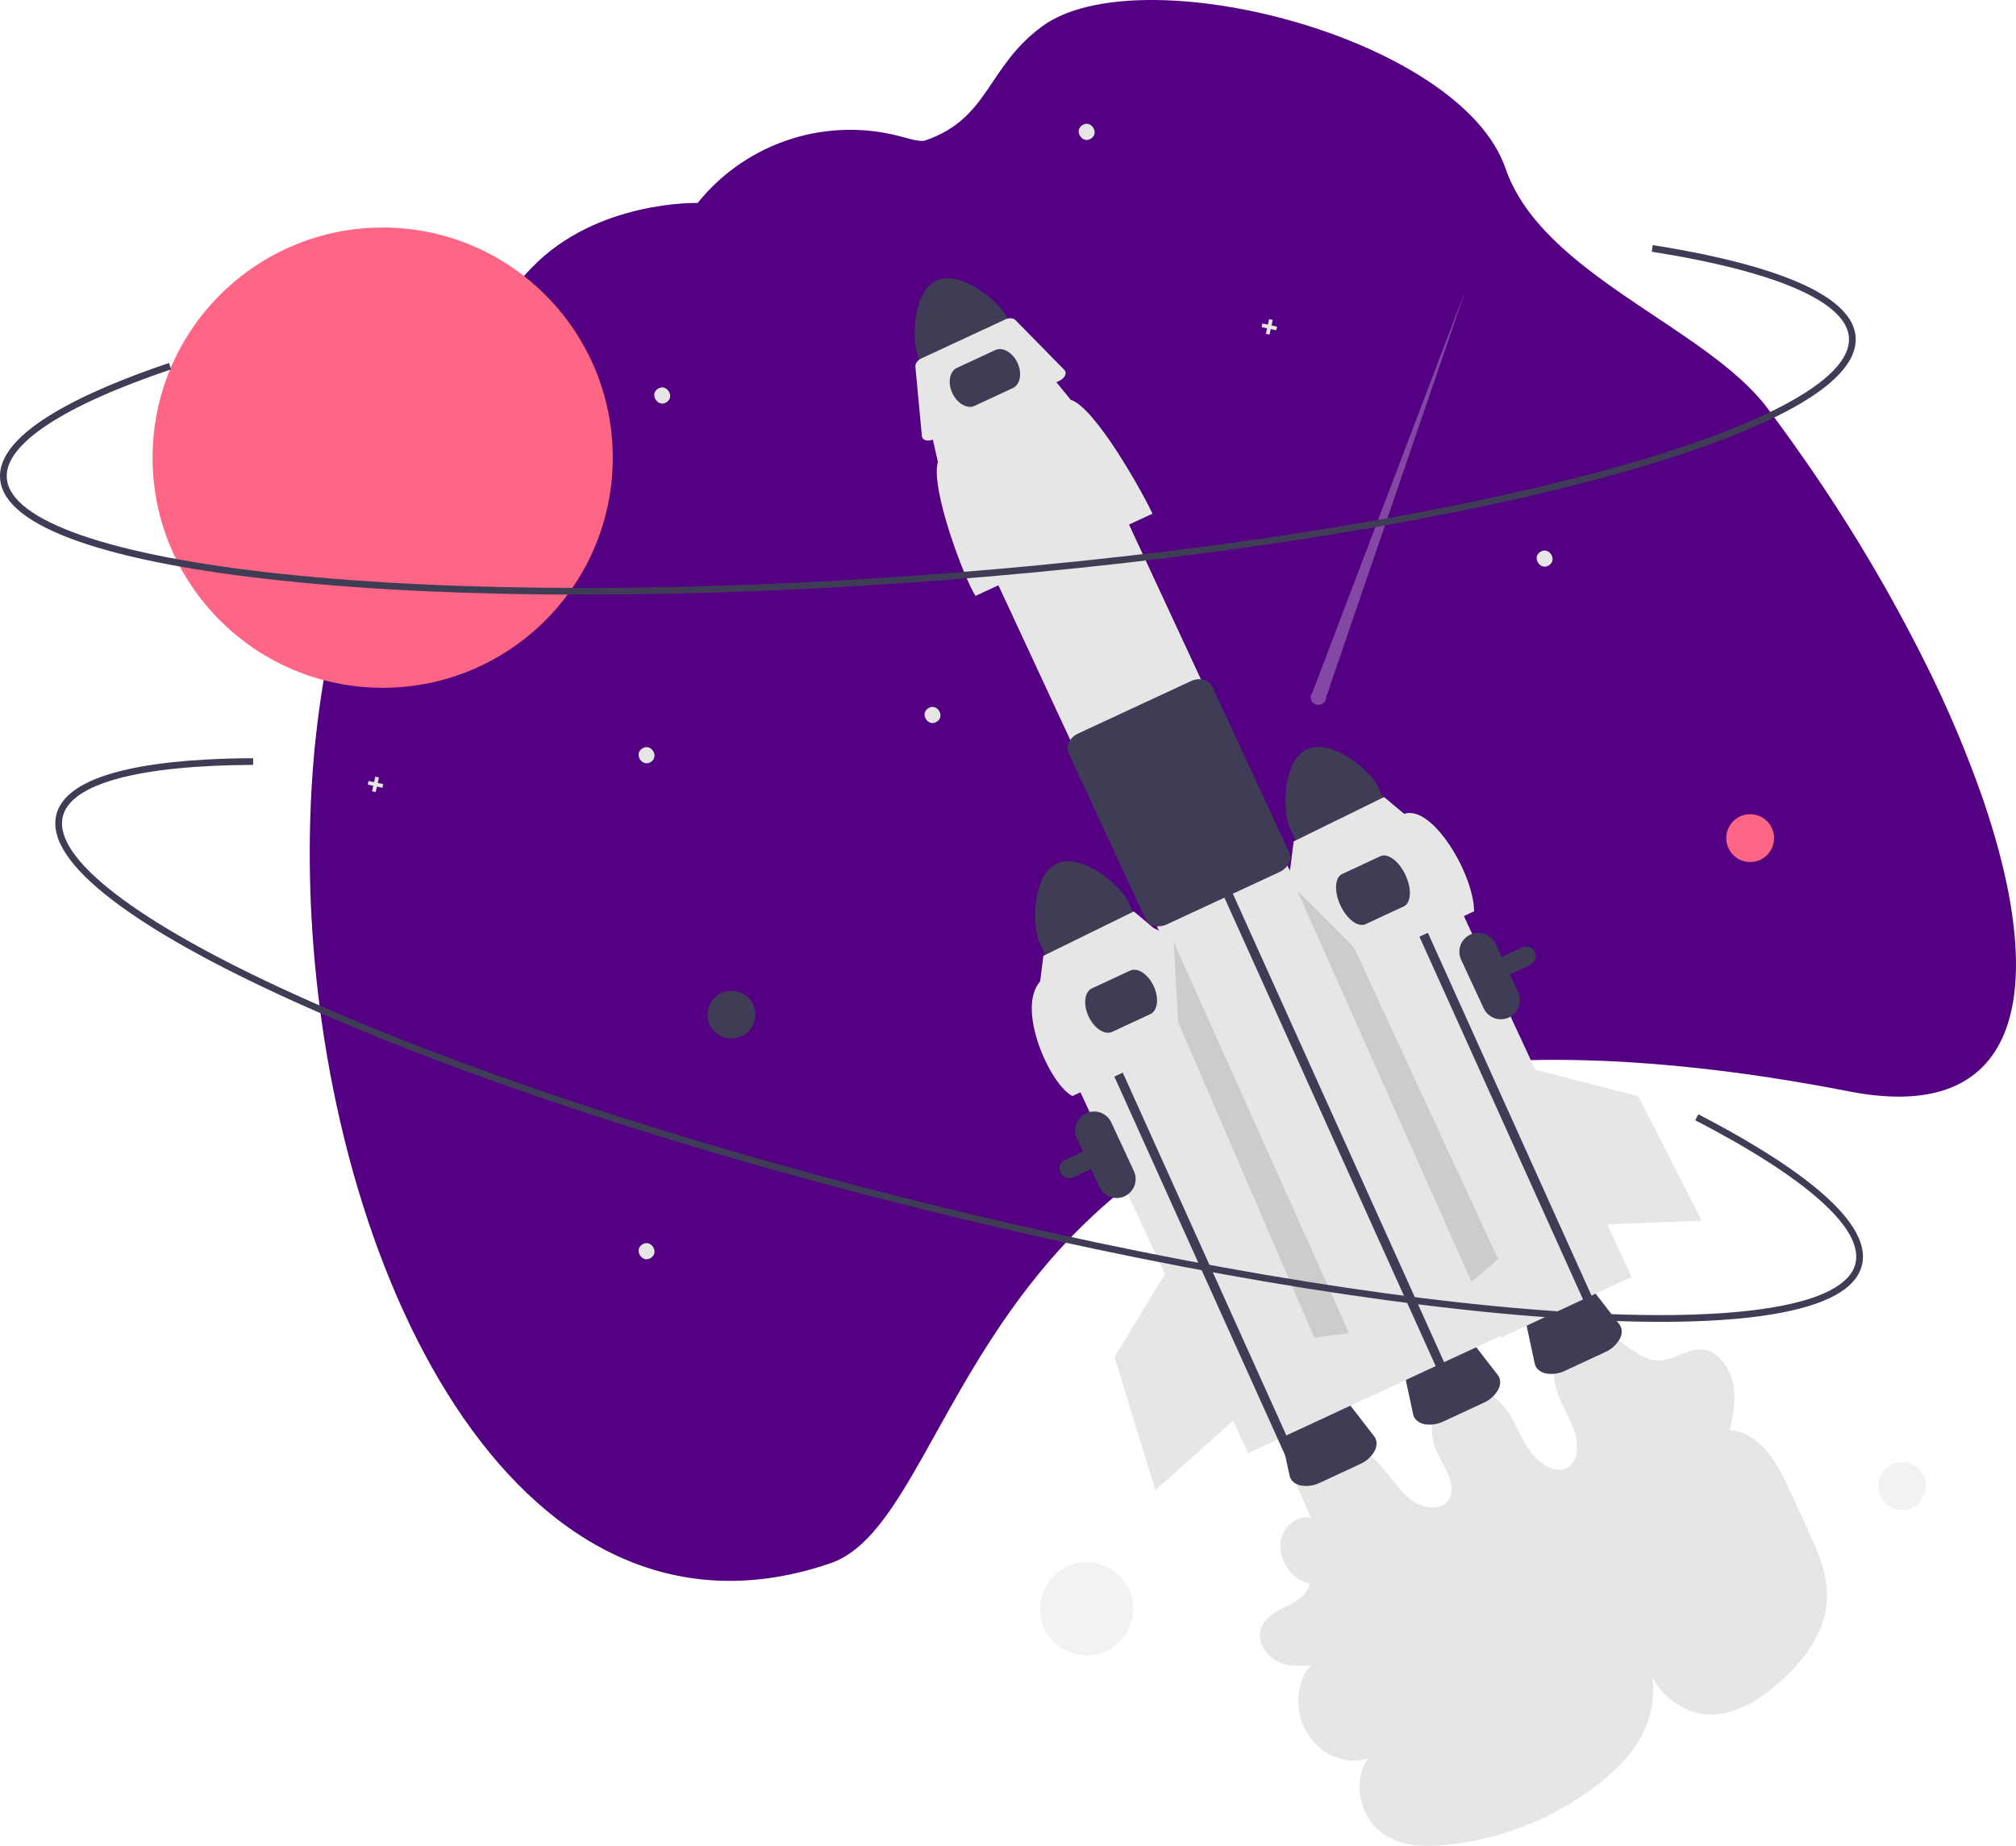
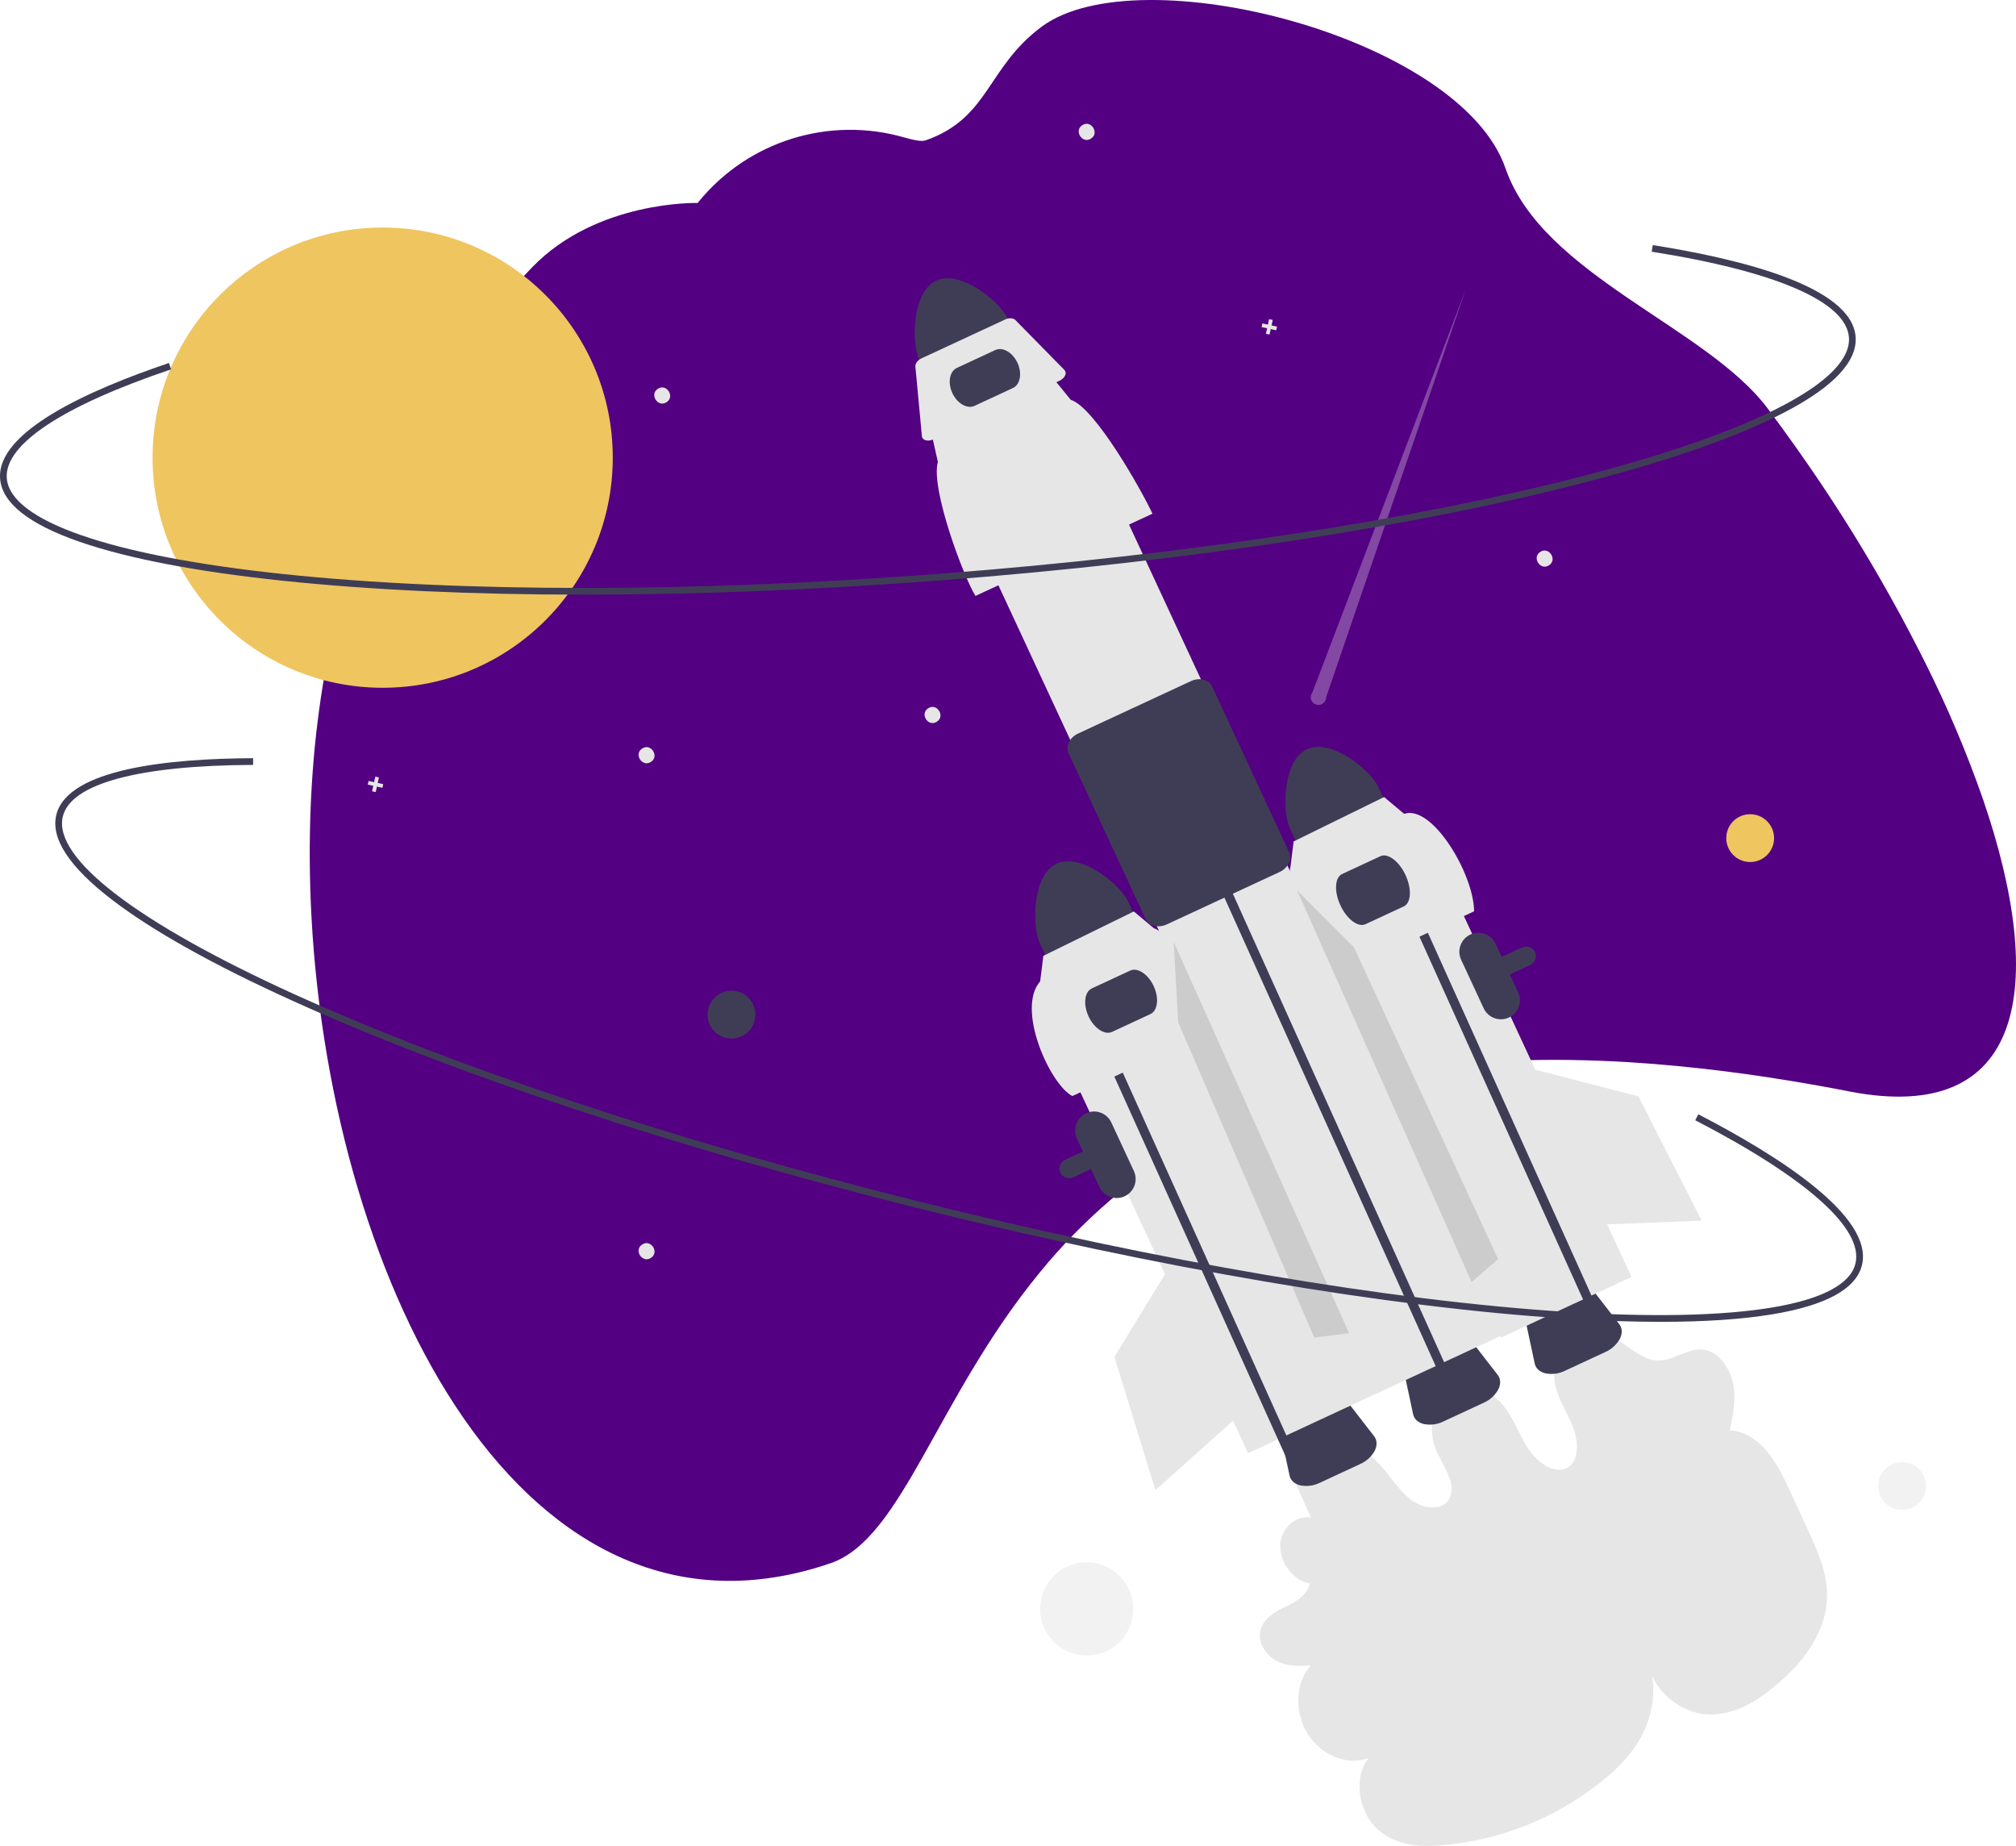
<svg xmlns="http://www.w3.org/2000/svg" data-name="Layer 1" width="902.419" height="826.207" viewBox="0 0 902.419 826.207">
  <path d="M726.95,696.708l8.672,19.444c-7.049-1.122-13.604,4.898-13.751,12.629s6.14,15.774,13.189,16.873c-1.347,6.002-7.161,8.649-12.207,11.075s-10.485,6.45-10.11,12.845c.301,5.135,4.548,9.669,9.058,11.492s9.241,1.543,13.809,1.237c-6.921,7.24-7.596,20.848-1.517,30.611s18.217,14.569,27.305,10.811c-6.422,7.989-5.027,22.618,2.943,30.862,8.034,8.311,19.678,9.115,29.857,8.24a132.238,132.238,0,0,0,71.007-28.14c7.782-6.183,15.05-13.456,19.49-22.941s5.747-21.496,1.612-32.29c1.115,13.522,14.65,24.203,26.826,24.8s22.807-6.261,31.841-14.081c12.014-10.4,23.137-24.979,21.488-42.967-.816-8.905-4.706-17.469-8.521-25.765l-7.396-16.083c-2.986-6.493-6.039-13.095-10.533-18.544s-10.731-9.667-16.973-9.626c1.427-6.52,2.861-13.283,1.665-20.211s-5.776-14.101-12.004-15.723c-7.927-2.065-14.645,5.25-22.616,4.561-7.671-.664-14.01-8.362-21.459-11.412a17.178,17.178,0,0,0-18.537,3.206c-4.722,4.61-6.69,12.398-4.996,19.767,1.484,6.455,5.435,12.149,7.832,18.375s2.77,14.231-1.835,17.631c-5.557,4.103-14.014-1.48-18.356-8.235s-6.834-14.933-12.324-20.614c-6.479-6.705-16.621-8.276-23.293-3.608s-9.222,15.119-5.859,24.004c2.75,7.264,9.049,14.614,6.864,21.454-2.309,7.23-12.413,6.314-18.507,1.205s-10.141-12.806-16.161-18.03c-6.114-5.306-14.098-7.63-21.107-6.146a21.731,21.731,0,0,0-15.573,13.915" transform="translate(-148.7907 -36.89661)" fill="#e6e6e6" />
  <path d="M867.347,642.066l-17.993,8.36a13.812,13.812,0,0,1-8.734,1.177c-2.612-.618-4.377-2.215-4.841-4.383l-4.187-19.554c-.79-3.689,2.265-8.053,7.264-10.376l9.937-4.617c4.999-2.323,10.305-1.843,12.614,1.14l12.244,15.81c1.358,1.753,1.44,4.132.228,6.527A13.812,13.812,0,0,1,867.347,642.066Z" transform="translate(-148.7907 -36.89661)" fill="#3f3d56" />
  <path d="M309.43,280.659A353.998,353.998,0,0,1,386.932,156.602c29.006-30.112,74.15-28.861,74.15-28.861l.258-.32A87.58,87.58,0,0,1,553.893,98.509c4.304,1.235,7.615,1.783,9.189,1.232,28.707-10.047,27.358-32.724,52.126-50.993,43.367-31.987,187.211,4.654,207.494,63.514,16.439,47.705,89.82,70.827,117.236,107.317q6.431,8.559,12.618,17.316,2.901,4.068,5.737,8.198a730.428,730.428,0,0,1,52.147,88.155,514.113,514.113,0,0,1,26.101,61.684c28.591,83.582,18.814,145.855-60.021,130.47q-13.998-2.739-27.324-4.901-19.296-3.149-37.246-5.176-24.172-2.749-45.994-3.602-7.337-.295-14.405-.396c-69.67-.966-121.349,12.146-160.719,32.502q-10.011,5.163-18.973,10.923a236.054,236.054,0,0,0-26.08,19.319,254.898,254.898,0,0,0-31.422,32.197l-.522.639c-46.048,56.326-61.203,118.682-93.235,129.661C383.674,783.51,297.074,613.35,288.193,446.896q-.673-12.582-.743-25.091-.042-5.592.055-11.154c.141-9.673.567-19.285,1.281-28.78q.4-5.445.928-10.833c.388-3.873.81-7.724,1.298-11.55C294.495,331.442,300.589,304.758,309.43,280.659Z" transform="translate(-148.7907 -36.89661)" fill="#530082" />
  <path d="M733.834,372.24c-10.935,5.091-11.115,27.895-7.686,35.284l6.214,13.374,39.609-18.403-6.214-13.374C762.321,381.735,744.777,367.166,733.834,372.24Z" transform="translate(-148.7907 -36.89661)" fill="#3f3d56" />
  <path d="M627.393,564.256a4.333,4.333,0,0,1-4.07-5.819,4.3,4.3,0,0,1,2.243-2.44L830.12,460.958a4.33,4.33,0,0,1,5.752,2.102,4.336,4.336,0,0,1-2.103,5.752h-0L629.215,563.85A4.306,4.306,0,0,1,627.393,564.256Z" transform="translate(-148.7907 -36.89661)" fill="#3f3d56" />
  <rect x="771.788" y="414.474" width="64.474" height="217.68" transform="translate(-294.4339 350.6066) rotate(-24.9202)" fill="#e6e6e6" />
  <path d="M567.905,162.514c-10.935,5.091-11.115,27.895-7.686,35.284l6.214,13.374,39.609-18.403L599.827,179.395C596.392,172.009,578.848,157.44,567.905,162.514Z" transform="translate(-148.7907 -36.89661)" fill="#3f3d56" />
  <path d="M812.919,664.761l-17.993,8.36a13.812,13.812,0,0,1-8.734,1.177c-2.612-.618-4.377-2.215-4.841-4.383l-4.187-19.554c-.79-3.689,2.265-8.053,7.264-10.376l9.937-4.617c4.999-2.323,10.305-1.843,12.614,1.14L819.224,652.319c1.358,1.753,1.44,4.132.228,6.527A13.812,13.812,0,0,1,812.919,664.761Z" transform="translate(-148.7907 -36.89661)" fill="#3f3d56" />
  <path d="M757.601,692.207,739.608,700.566a13.812,13.812,0,0,1-8.734,1.177c-2.612-.618-4.377-2.215-4.841-4.383l-4.187-19.554c-.79-3.689,2.265-8.053,7.264-10.376l9.937-4.617c4.999-2.323,10.305-1.843,12.614,1.14l12.244,15.81c1.358,1.753,1.44,4.132.228,6.527A13.812,13.812,0,0,1,757.601,692.207Z" transform="translate(-148.7907 -36.89661)" fill="#3f3d56" />
  <rect x="668.302" y="227.978" width="64.474" height="440.016" transform="translate(-272.3289 299.9887) rotate(-24.9202)" fill="#e6e6e6" />
  <polyline points="548.951 403.691 542.39 389.254 546.167 387.512 552.708 401.903 647.423 611.909 643.65 613.662" fill="#3f3d56" />
  <polyline points="622.951 391.691 616.39 377.254 620.167 375.512 626.708 389.903 721.423 599.909 717.65 601.662" fill="#3f3d56" />
  <path d="M664.671,266.814l-79.226,36.809c-5.044-7.847-20.249-48.06-16.835-59.991l-2.563-11.378,54.703-25.416,7.322,9.007C638.942,219.18,660.102,256.951,664.671,266.814Z" transform="translate(-148.7907 -36.89661)" fill="#e6e6e6" />
  <path d="M623.037,207.325l-56.451,26.228c-2.084.968-4.303.612-4.956-.795a1.952,1.952,0,0,1-.172-.643l-2.922-31.168c-.125-1.335,1.017-2.847,2.761-3.658L598.734,179.896c1.744-.81,3.637-.708,4.576.249l21.936,22.334c1.122,1.142.513,3.098-1.361,4.367A6.081,6.081,0,0,1,623.037,207.325Z" transform="translate(-148.7907 -36.89661)" fill="#e6e6e6" />
  <path d="M667.313,451.514a7.626,7.626,0,0,1-1.814-.214,5.604,5.604,0,0,1-3.896-3.025L627.09,373.992c-1.428-3.075.489-7.008,4.274-8.767l50.536-23.48c3.786-1.76,8.027-.688,9.457,2.387l34.513,74.283a5.603,5.603,0,0,1-.201,4.929,8.506,8.506,0,0,1-4.074,3.838l-50.536,23.479A8.92,8.92,0,0,1,667.313,451.514Z" transform="translate(-148.7907 -36.89661)" fill="#3f3d56" />
  <rect x="658.612" y="466.208" width="64.474" height="217.68" transform="translate(-326.7693 307.736) rotate(-24.9202)" fill="#e6e6e6" />
  <path d="M602.189,210.581l-17.147,7.967c-3.309,1.537-7.773-1.024-9.95-5.71s-1.256-9.749,2.053-11.286l17.147-7.967c3.309-1.537,7.773,1.024,9.95,5.71S605.498,209.044,602.189,210.581Z" transform="translate(-148.7907 -36.89661)" fill="#3f3d56" />
  <path d="M621.799,423.444c-10.935,5.091-11.115,27.895-7.686,35.284l6.214,13.374,39.609-18.403L653.722,440.324C650.287,432.939,632.742,418.37,621.799,423.444Z" transform="translate(-148.7907 -36.89661)" fill="#3f3d56" />
  <path d="M440.152,377.925c-3.862,2.573-7.815-3.551-3.878-6.01C440.135,369.342,444.088,375.466,440.152,377.925Z" transform="translate(-148.7907 -36.89661)" fill="#e6e6e6" />
  <path d="M842.152,289.925c-3.862,2.573-7.815-3.551-3.878-6.01C842.135,281.342,846.088,287.466,842.152,289.925Z" transform="translate(-148.7907 -36.89661)" fill="#e6e6e6" />
  <path d="M568.152,359.925c-3.862,2.573-7.815-3.551-3.878-6.01C568.135,351.342,572.088,357.466,568.152,359.925Z" transform="translate(-148.7907 -36.89661)" fill="#e6e6e6" />
  <path d="M440.152,599.925c-3.862,2.573-7.815-3.551-3.878-6.01C440.135,591.342,444.088,597.466,440.152,599.925Z" transform="translate(-148.7907 -36.89661)" fill="#e6e6e6" />
  <path d="M637.152,98.925c-3.862,2.573-7.815-3.551-3.878-6.01C637.135,90.342,641.088,96.466,637.152,98.925Z" transform="translate(-148.7907 -36.89661)" fill="#e6e6e6" />
  <path d="M447.152,216.925c-3.862,2.573-7.815-3.551-3.878-6.01C447.135,208.342,451.088,214.466,447.152,216.925Z" transform="translate(-148.7907 -36.89661)" fill="#e6e6e6" />
  <polygon points="571.639 146.2 569.182 145.661 569.72 143.203 568.082 142.844 567.543 145.302 565.086 144.764 564.727 146.402 567.184 146.941 566.646 149.398 568.284 149.757 568.823 147.299 571.28 147.838 571.639 146.2" fill="#e6e6e6" />
  <polygon points="171.542 350.978 169.085 350.439 169.623 347.982 167.985 347.623 167.446 350.08 164.988 349.542 164.629 351.18 167.087 351.719 166.549 354.177 168.187 354.535 168.726 352.078 171.183 352.616 171.542 350.978" fill="#e6e6e6" />
  <path d="M824.22,492.333a8.51,8.51,0,0,1-11.29-4.127l-10.113-21.765a8.5,8.5,0,0,1,15.417-7.163l10.113,21.765A8.51,8.51,0,0,1,824.22,492.333Z" transform="translate(-148.7907 -36.89661)" fill="#3f3d56" />
  <path d="M652.22,572.333a8.51,8.51,0,0,1-11.29-4.127l-10.113-21.765a8.5,8.5,0,0,1,15.417-7.163l10.113,21.765A8.51,8.51,0,0,1,652.22,572.333Z" transform="translate(-148.7907 -36.89661)" fill="#3f3d56" />
  <path d="M808.642,444.778l-67.806,31.503c-4.317-6.716-17.331-41.133-14.409-51.344l1.434-11.423,40.486-19.863,8.971,7.505C789.959,396.883,808.539,428.205,808.642,444.778Z" transform="translate(-148.7907 -36.89661)" fill="#e6e6e6" />
  <path d="M777.162,442.594l-17.147,7.967c-3.309,1.537-8.344-2.253-11.222-8.447s-2.528-12.487.781-14.024l17.147-7.967c3.309-1.537,8.344,2.253,11.222,8.447S780.471,441.056,777.162,442.594Z" transform="translate(-148.7907 -36.89661)" fill="#3f3d56" />
  <polyline points="482.951 446.691 476.39 432.254 480.167 430.512 486.708 444.903 581.423 654.909 577.65 656.662" fill="#3f3d56" />
  <path d="M696.607,495.981l-67.806,31.503c-10.003-5.165-25.291-38.961-14.409-51.344l1.434-11.423,40.486-19.863,8.971,7.505C674.587,455.214,692.697,487.541,696.607,495.981Z" transform="translate(-148.7907 -36.89661)" fill="#e6e6e6" />
  <path d="M663.732,490.793l-17.147,7.967c-3.309,1.537-8.03-1.579-10.524-6.945s-1.83-10.985,1.479-12.522l17.147-7.967c3.309-1.537,8.03,1.579,10.524,6.945S667.041,489.256,663.732,490.793Z" transform="translate(-148.7907 -36.89661)" fill="#3f3d56" />
-   <circle cx="171.291" cy="204.845" r="103" fill="#ff6584" />
+   <circle cx="171.291" cy="204.845" r="103" fill="#EFC55F" />
  <path d="M742.396,349.021l62.593-182.809L736.258,346.832a3.442,3.442,0,1,0,6.138,2.188Z" transform="translate(-148.7907 -36.89661)" fill="#f0f0f0" opacity="0.3" />
  <path d="M901.95,240.055q-18.38,6.108-40.751,12.001c-77.145,20.311-180.55,36.154-291.166,44.613-110.615,8.458-215.227,8.519-294.563.174-38.647-4.066-69.215-9.913-90.854-17.381-22.909-7.905-34.947-17.432-35.78-28.314-1.621-21.2,40.213-39.859,75.592-51.778l.958,2.843C176.801,218.581,150.678,235.879,151.828,250.919c1.464,19.156,46.644,34.806,123.955,42.94,79.162,8.327,183.581,8.263,294.021-.181,110.44-8.445,213.655-24.257,290.63-44.523,75.174-19.791,117.45-42.129,115.986-61.285-1.216-15.905-32.567-29.51-88.278-38.312l.468-2.963c40.48,6.396,89.093,18.708,90.801,41.047.832,10.882-9.618,22.127-31.059,33.424C936.131,227.503,920.601,233.856,901.95,240.055Z" transform="translate(-148.7907 -36.89661)" fill="#3f3d56" />
-   <circle cx="783.425" cy="375.136" r="10.702" fill="#ff6584" />
+   <circle cx="783.425" cy="375.136" r="10.702" fill="#EFC55F" />
  <circle cx="851.425" cy="665.136" r="10.702" fill="#f2f2f2" />
  <circle cx="486.425" cy="720.136" r="20.866" fill="#f2f2f2" />
  <circle cx="327.425" cy="454.136" r="10.702" fill="#3f3d56" />
  <polygon points="687.226 478.768 733.402 490.721 761.723 546.349 713.843 548.227 687.226 478.768" fill="#e6e6e6" />
  <polygon points="580.645 398.574 606.059 424.002 670.606 563.557 658.722 573.824 580.645 398.574" fill="#ccc" />
  <polygon points="525.386 421.624 527.38 457.52 588.304 598.694 603.88 596.688 525.386 421.624" fill="#ccc" />
  <polygon points="523.723 566.637 498.854 607.339 517.187 667.008 552.9 635.061 523.723 566.637" fill="#e6e6e6" />
  <path d="M892.195,628.544q-19.368,0-42.457-1.464c-79.614-5.056-182.738-22.633-290.376-49.492-107.638-26.859-206.93-59.794-279.585-92.734-35.393-16.047-62.556-31.236-80.735-45.147-19.247-14.727-27.666-27.564-25.024-38.153,5.148-20.629,50.731-25.142,88.064-25.295l.013,3c-51.268.21-81.514,8.387-85.166,23.022-4.652,18.64,33.287,47.741,104.087,79.841,72.496,32.868,171.605,65.739,279.073,92.557,107.467,26.816,210.401,44.363,289.84,49.408,77.579,4.928,124.743-2.938,129.395-21.578,3.862-15.477-21.598-38.275-71.689-64.198l1.379-2.664c36.397,18.836,78.646,45.852,73.222,67.589C979.592,613.823,966.13,621.199,942.22,625.157,928.59,627.413,911.85,628.544,892.195,628.544Z" transform="translate(-148.7907 -36.89661)" fill="#3f3d56" />
</svg>
